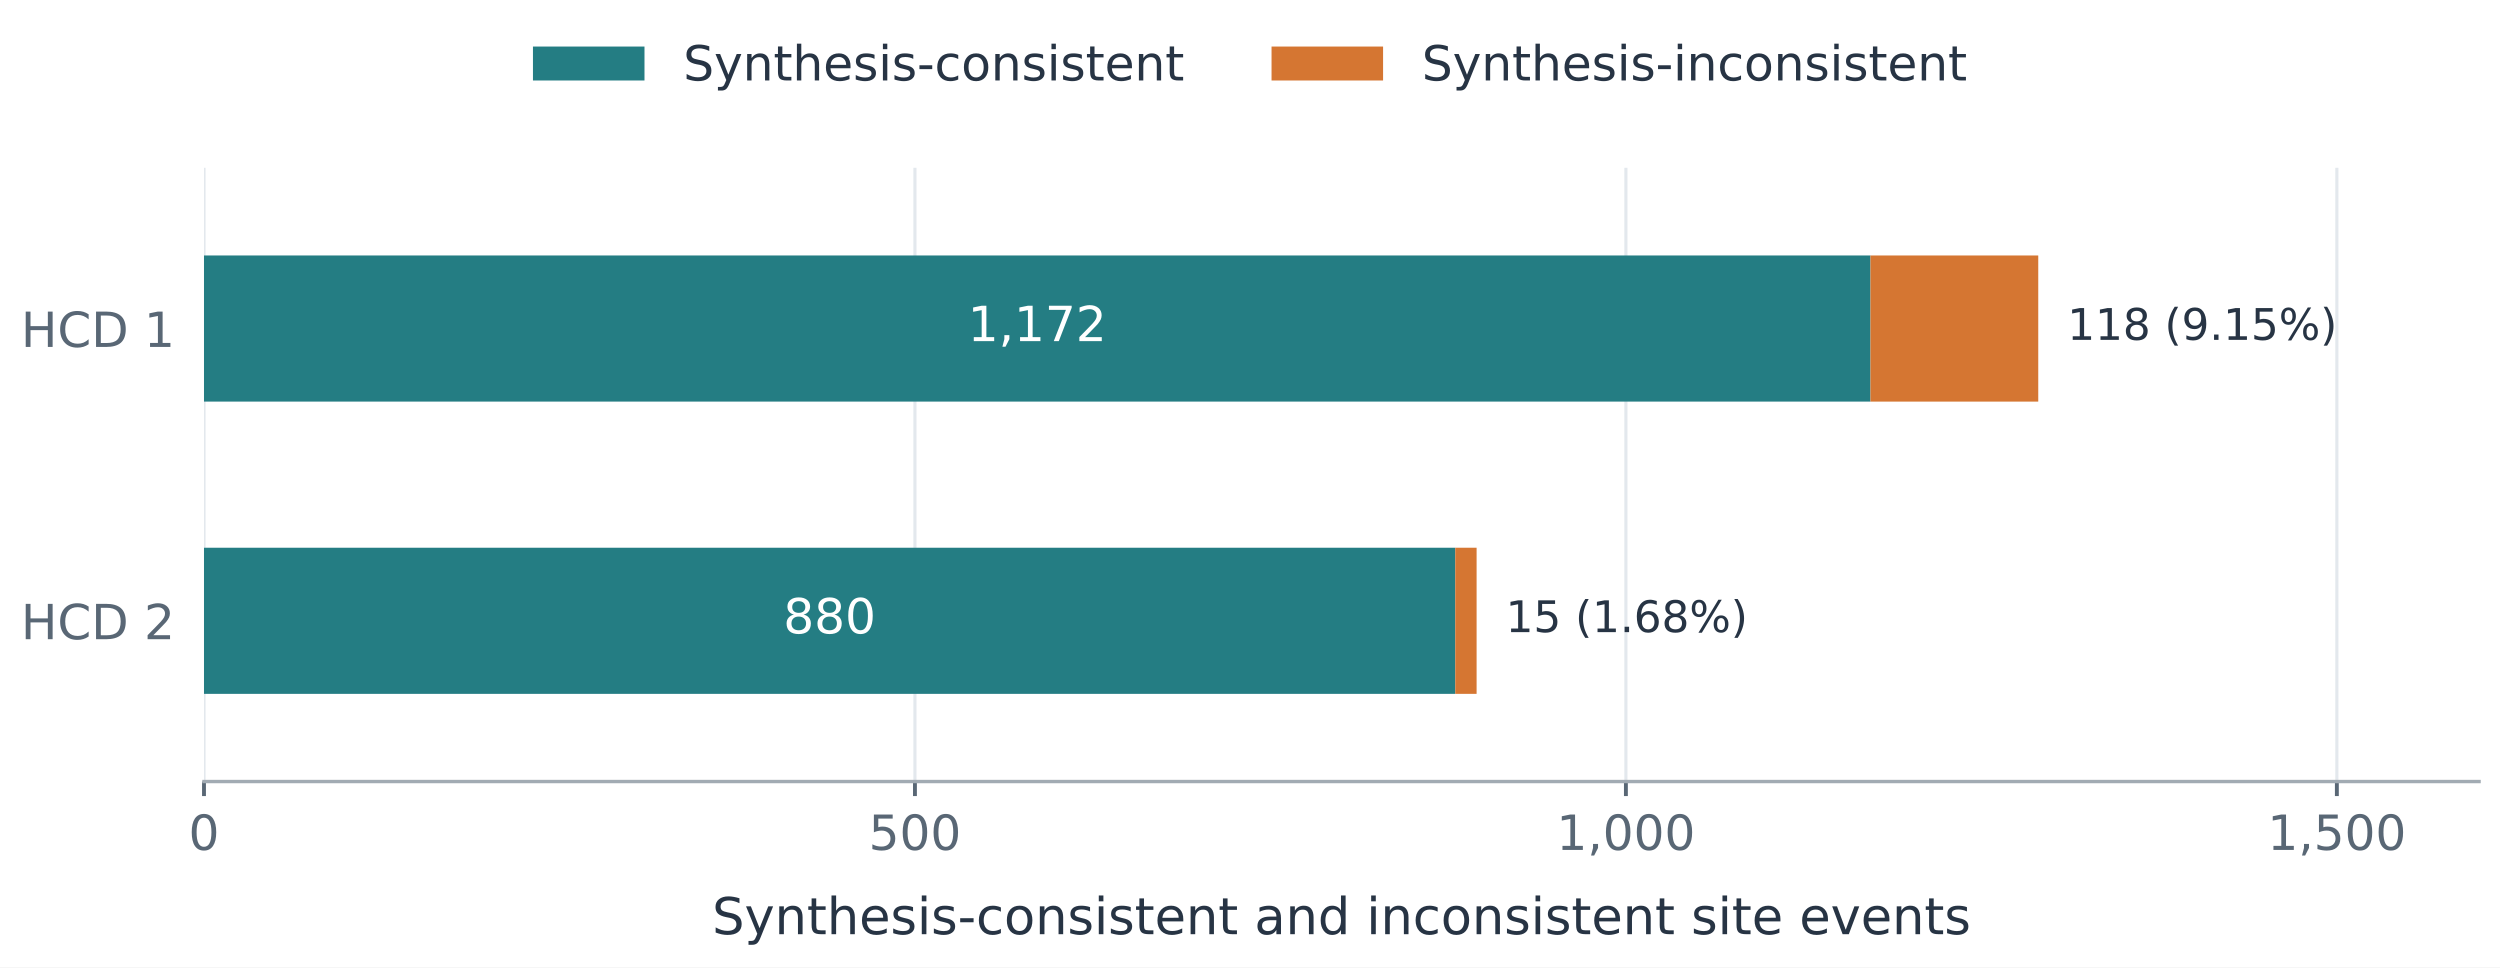
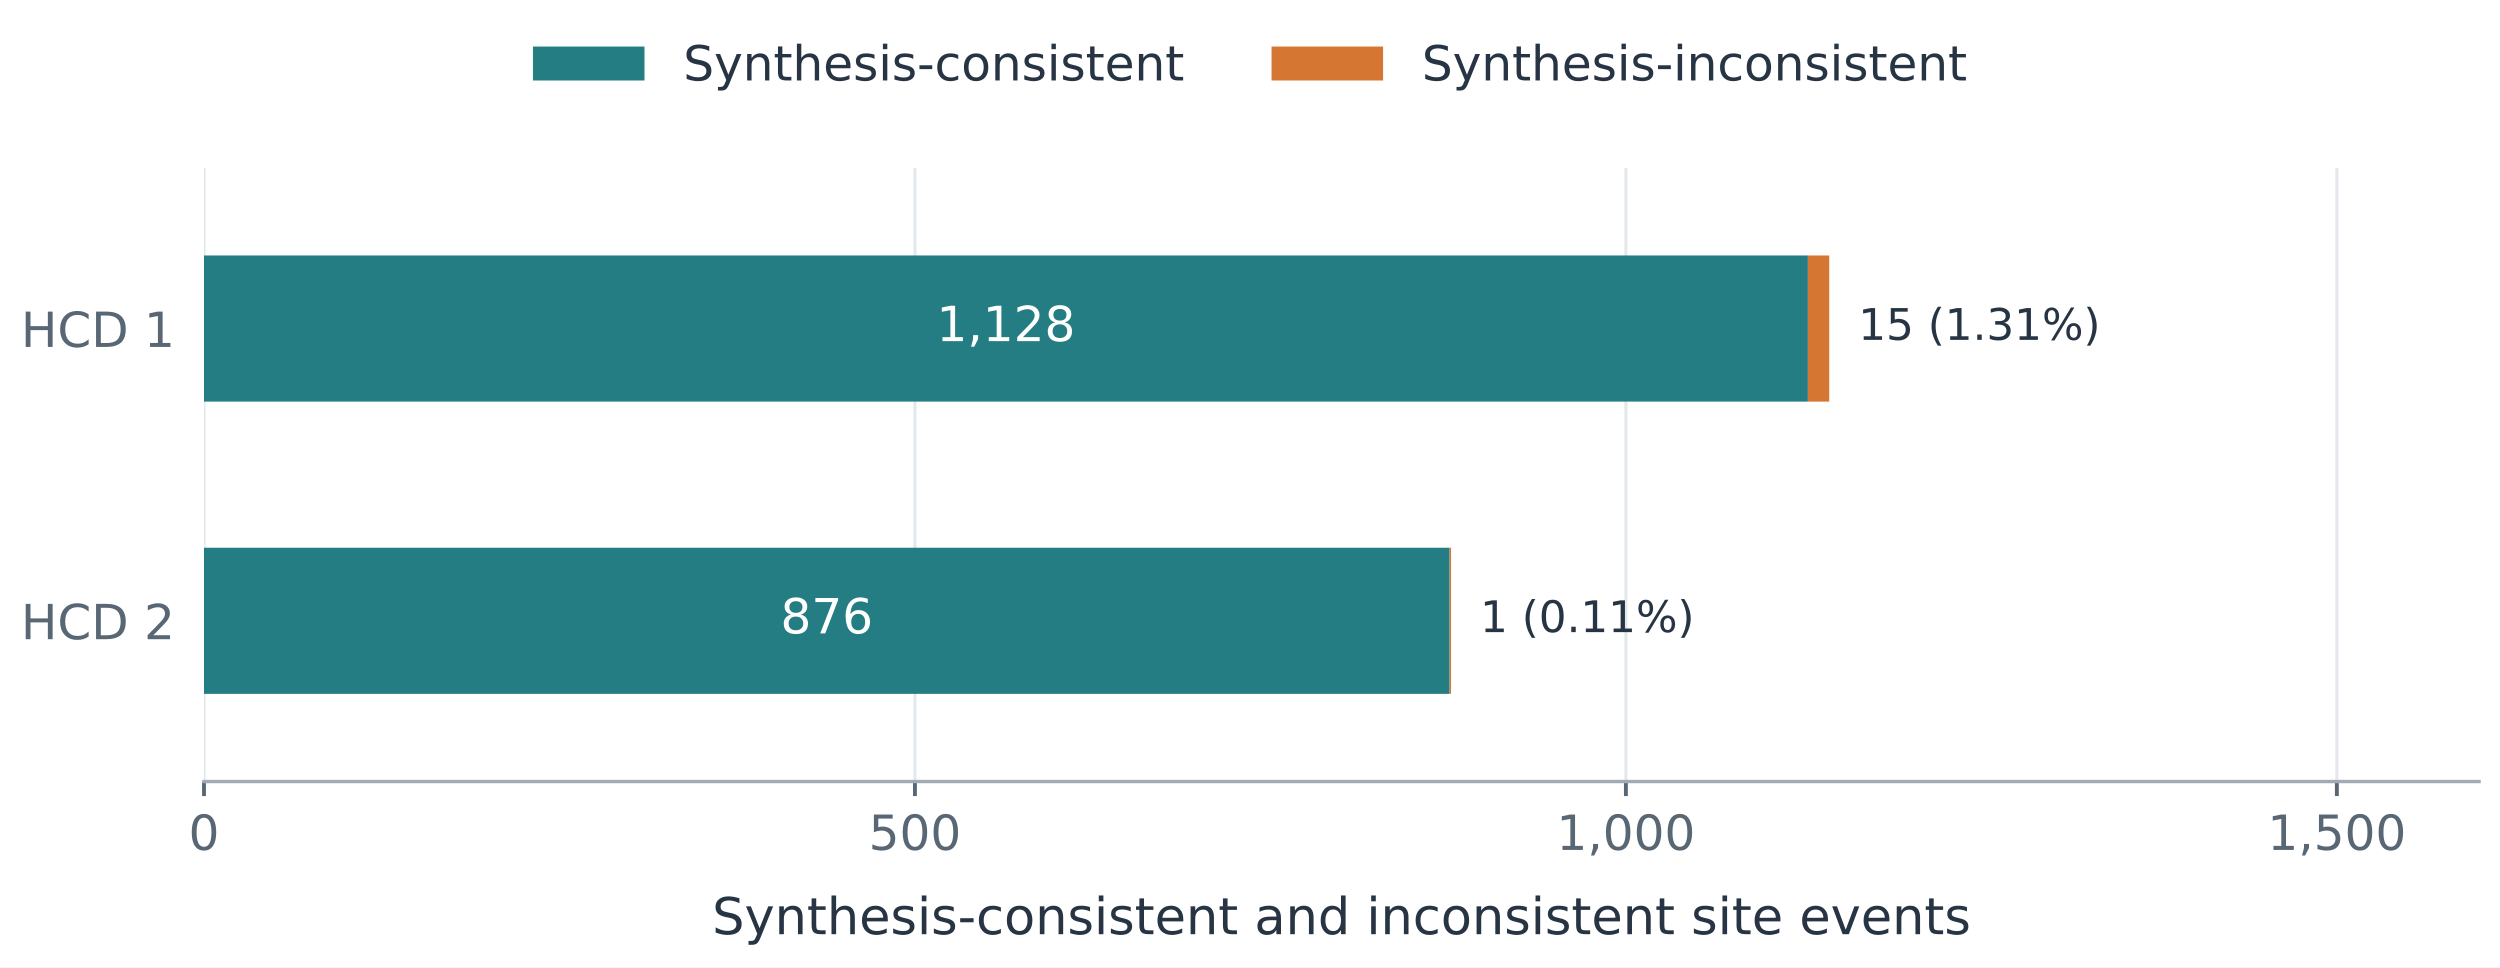
<svg xmlns="http://www.w3.org/2000/svg" xmlns:xlink="http://www.w3.org/1999/xlink" width="515.52pt" height="199.48pt" viewBox="0 0 515.52 199.48" version="1.1">
  <defs>
    <style type="text/css">*{stroke-linejoin: round; stroke-linecap: butt}</style>
  </defs>
  <g id="figure_1">
    <g id="patch_1">
      <path d="M 0 199.48  L 515.52 199.48  L 515.52 0  L 0 0  z " style="fill: #ffffff" />
    </g>
    <g id="axes_1">
      <g id="patch_2">
        <path d="M 42.064 161.159  L 511.2 161.159  L 511.2 34.601  L 42.064 34.601  z " style="fill: #ffffff" />
      </g>
      <g id="matplotlib.axis_1">
        <g id="xtick_1">
          <g id="line2d_1">
            <path d="M 42.064 161.159  L 42.064 34.601  " clip-path="url(#p6f7489afe9)" style="fill: none; stroke: #e3e8ed; stroke-width: 0.65; stroke-linecap: square" />
          </g>
          <g id="line2d_2">
            <defs>
              <path id="ma67647b1fe" d="M 0 0  L 0 3  " style="stroke: #596775; stroke-width: 0.8" />
            </defs>
            <g>
              <use xlink:href="#ma67647b1fe" x="42.064" y="161.159" style="fill: #596775; stroke: #596775; stroke-width: 0.8" />
            </g>
          </g>
          <g id="text_1">
            <text style="font-size: 10px; font-family: 'DejaVu Sans'; text-anchor: middle; fill: #596775" x="42.064" y="175.257" transform="rotate(-0 42.06375 175.2568)">0</text>
          </g>
        </g>
        <g id="xtick_2">
          <g id="line2d_3">
            <path d="M 188.669 161.159  L 188.669 34.601  " clip-path="url(#p6f7489afe9)" style="fill: none; stroke: #e3e8ed; stroke-width: 0.65; stroke-linecap: square" />
          </g>
          <g id="line2d_4">
            <g>
              <use xlink:href="#ma67647b1fe" x="188.669" y="161.159" style="fill: #596775; stroke: #596775; stroke-width: 0.8" />
            </g>
          </g>
          <g id="text_2">
            <text style="font-size: 10px; font-family: 'DejaVu Sans'; text-anchor: middle; fill: #596775" x="188.669" y="175.257" transform="rotate(-0 188.6688 175.2568)">500</text>
          </g>
        </g>
        <g id="xtick_3">
          <g id="line2d_5">
            <path d="M 335.274 161.159  L 335.274 34.601  " clip-path="url(#p6f7489afe9)" style="fill: none; stroke: #e3e8ed; stroke-width: 0.65; stroke-linecap: square" />
          </g>
          <g id="line2d_6">
            <g>
              <use xlink:href="#ma67647b1fe" x="335.274" y="161.159" style="fill: #596775; stroke: #596775; stroke-width: 0.8" />
            </g>
          </g>
          <g id="text_3">
            <text style="font-size: 10px; font-family: 'DejaVu Sans'; text-anchor: middle; fill: #596775" x="335.274" y="175.257" transform="rotate(-0 335.2739 175.2568)">1,000</text>
          </g>
        </g>
        <g id="xtick_4">
          <g id="line2d_7">
            <path d="M 481.879 161.159  L 481.879 34.601  " clip-path="url(#p6f7489afe9)" style="fill: none; stroke: #e3e8ed; stroke-width: 0.65; stroke-linecap: square" />
          </g>
          <g id="line2d_8">
            <g>
              <use xlink:href="#ma67647b1fe" x="481.879" y="161.159" style="fill: #596775; stroke: #596775; stroke-width: 0.8" />
            </g>
          </g>
          <g id="text_4">
            <text style="font-size: 10px; font-family: 'DejaVu Sans'; text-anchor: middle; fill: #596775" x="481.879" y="175.257" transform="rotate(-0 481.879 175.2568)">1,500</text>
          </g>
        </g>
        <g id="text_5">
          <text style="font-size: 10.5px; font-family: 'DejaVu Sans'; text-anchor: middle; fill: #273444" x="276.632" y="192.638" transform="rotate(-0 276.6319 192.6375)">Synthesis-consistent and inconsistent site events</text>
        </g>
      </g>
      <g id="matplotlib.axis_2">
        <g id="ytick_1">
          <g id="line2d_9" />
          <g id="text_6">
            <text style="font-size: 10px; font-family: 'DejaVu Sans'; text-anchor: end; fill: #596775" x="36.064" y="71.546" transform="rotate(-0 36.06375 71.54586)">HCD 1</text>
          </g>
        </g>
        <g id="ytick_2">
          <g id="line2d_10" />
          <g id="text_7">
            <text style="font-size: 10px; font-family: 'DejaVu Sans'; text-anchor: end; fill: #596775" x="36.064" y="131.812" transform="rotate(-0 36.06375 131.8118)">HCD 2</text>
          </g>
        </g>
      </g>
      <g id="patch_3">
-         <path d="M 42.064 52.681  L 385.706 52.681  L 385.706 82.814  L 42.064 82.814  z " clip-path="url(#p6f7489afe9)" style="fill: #247d83" />
+         <path d="M 42.064 52.681  L 372.805 52.681  L 372.805 82.814  L 42.064 82.814  z " clip-path="url(#p6f7489afe9)" style="fill: #247d83" />
      </g>
      <g id="patch_4">
-         <path d="M 385.706 52.681  L 420.305 52.681  L 420.305 82.814  L 385.706 82.814  z " clip-path="url(#p6f7489afe9)" style="fill: #d57632" />
+         <path d="M 372.805 52.681  L 377.203 52.681  L 377.203 82.814  L 372.805 82.814  z " clip-path="url(#p6f7489afe9)" style="fill: #d57632" />
      </g>
      <g id="patch_5">
-         <path d="M 42.064 112.946  L 300.089 112.946  L 300.089 143.079  L 42.064 143.079  z " clip-path="url(#p6f7489afe9)" style="fill: #247d83" />
+         <path d="M 42.064 112.946  L 298.916 112.946  L 298.916 143.079  L 42.064 143.079  z " clip-path="url(#p6f7489afe9)" style="fill: #247d83" />
      </g>
      <g id="patch_6">
-         <path d="M 300.089 112.946  L 304.487 112.946  L 304.487 143.079  L 300.089 143.079  z " clip-path="url(#p6f7489afe9)" style="fill: #d57632" />
+         <path d="M 298.916 112.946  L 299.209 112.946  L 299.209 143.079  L 298.916 143.079  z " clip-path="url(#p6f7489afe9)" style="fill: #d57632" />
      </g>
      <g id="patch_7">
        <path d="M 42.064 161.159  L 511.2 161.159  " style="fill: none; stroke: #a2abb3; stroke-width: 0.7; stroke-linejoin: miter; stroke-linecap: square" />
      </g>
      <g id="text_8">
-         <text style="font-size: 10px; font-family: 'DejaVu Sans'; text-anchor: middle; fill: #ffffff" x="213.885" y="70.345" transform="rotate(-0 213.8849 70.34468)">1,172</text>
+         <text style="font-size: 10px; font-family: 'DejaVu Sans'; text-anchor: middle; fill: #ffffff" x="207.434" y="70.345" transform="rotate(-0 207.4343 70.34468)">1,128</text>
      </g>
      <g id="text_9">
-         <text style="font-size: 9px; font-family: 'DejaVu Sans'; text-anchor: start; fill: #273444" x="426.305" y="70.085" transform="rotate(-0 426.3049 70.08492)">118 (9.15%)</text>
+         <text style="font-size: 9px; font-family: 'DejaVu Sans'; text-anchor: start; fill: #273444" x="383.203" y="70.085" transform="rotate(-0 383.203 70.08492)">15 (1.31%)</text>
      </g>
      <g id="text_10">
-         <text style="font-size: 10px; font-family: 'DejaVu Sans'; text-anchor: middle; fill: #ffffff" x="171.076" y="130.611" transform="rotate(-0 171.0762 130.6106)">880</text>
+         <text style="font-size: 10px; font-family: 'DejaVu Sans'; text-anchor: middle; fill: #ffffff" x="170.49" y="130.611" transform="rotate(-0 170.4898 130.6106)">876</text>
      </g>
      <g id="text_11">
-         <text style="font-size: 9px; font-family: 'DejaVu Sans'; text-anchor: start; fill: #273444" x="310.487" y="130.351" transform="rotate(-0 310.4868 130.3508)">15 (1.68%)</text>
+         <text style="font-size: 9px; font-family: 'DejaVu Sans'; text-anchor: start; fill: #273444" x="305.209" y="130.351" transform="rotate(-0 305.2091 130.3508)">1 (0.11%)</text>
      </g>
    </g>
    <g id="legend_1">
      <g id="patch_8">
        <path d="M 109.899 16.598  L 132.899 16.598  L 132.899 9.598  L 109.899 9.598  z " style="fill: #247d83" />
      </g>
      <g id="text_12">
        <text style="font-size: 10px; font-family: 'DejaVu Sans'; text-anchor: start; fill: #273444" x="140.899" y="16.598" transform="rotate(-0 140.8991 16.59844)">Synthesis-consistent</text>
      </g>
      <g id="patch_9">
        <path d="M 262.202 16.598  L 285.202 16.598  L 285.202 9.598  L 262.202 9.598  z " style="fill: #d57632" />
      </g>
      <g id="text_13">
        <text style="font-size: 10px; font-family: 'DejaVu Sans'; text-anchor: start; fill: #273444" x="293.202" y="16.598" transform="rotate(-0 293.2022 16.59844)">Synthesis-inconsistent</text>
      </g>
    </g>
  </g>
  <defs>
    <clipPath id="p6f7489afe9">
      <rect x="42.064" y="34.601" width="469.136" height="126.558" />
    </clipPath>
  </defs>
</svg>
